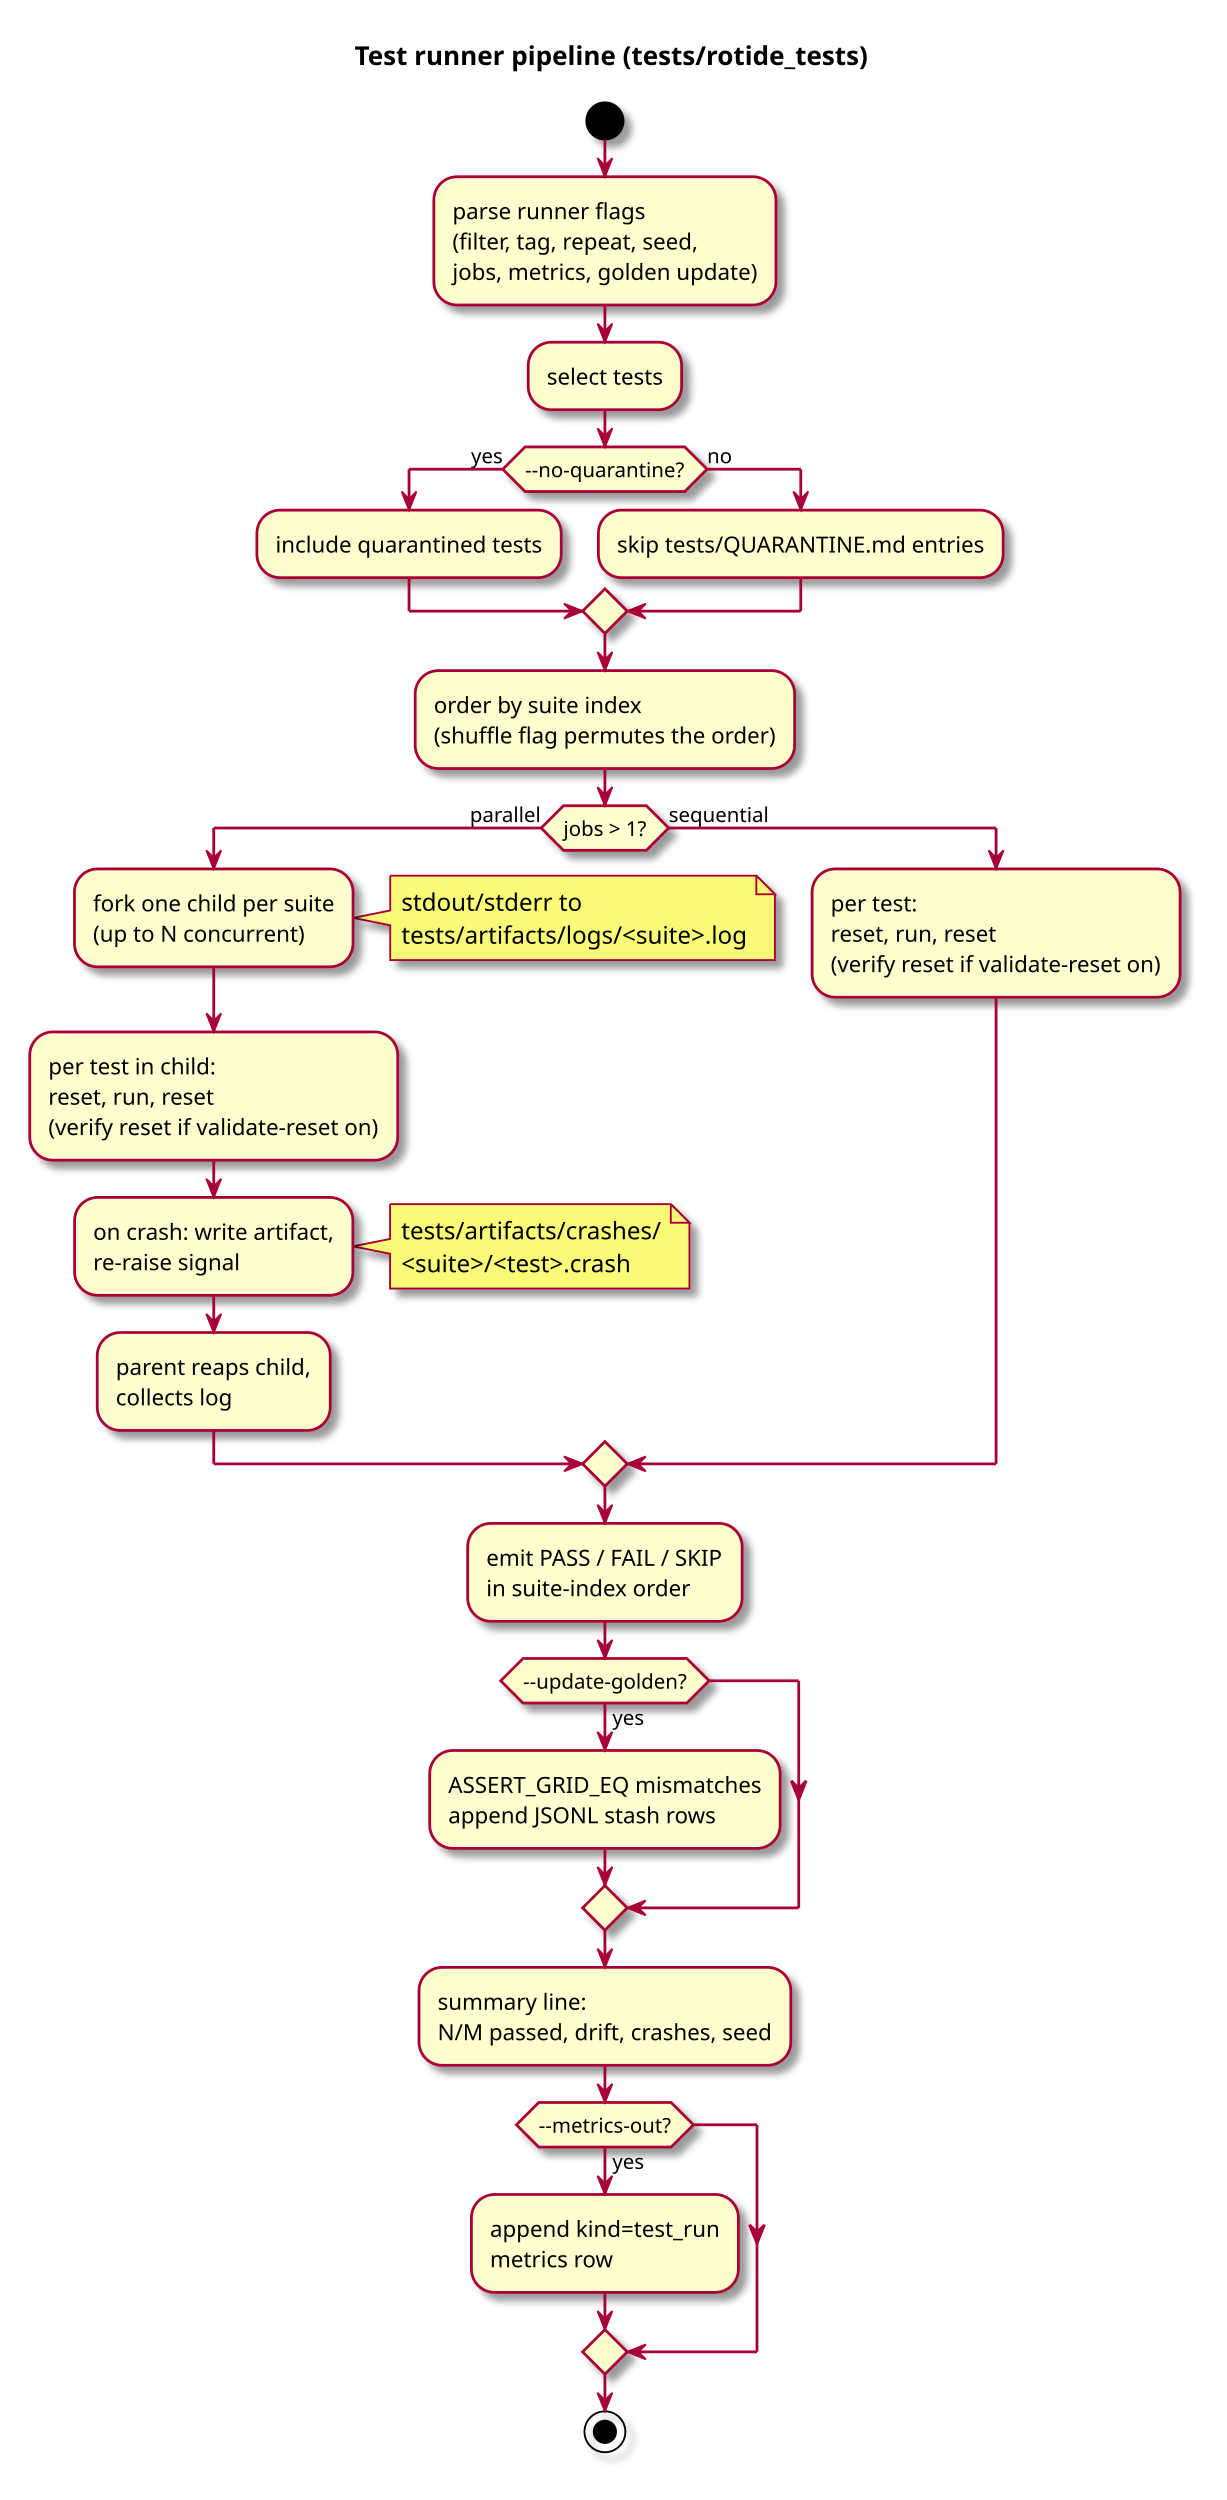
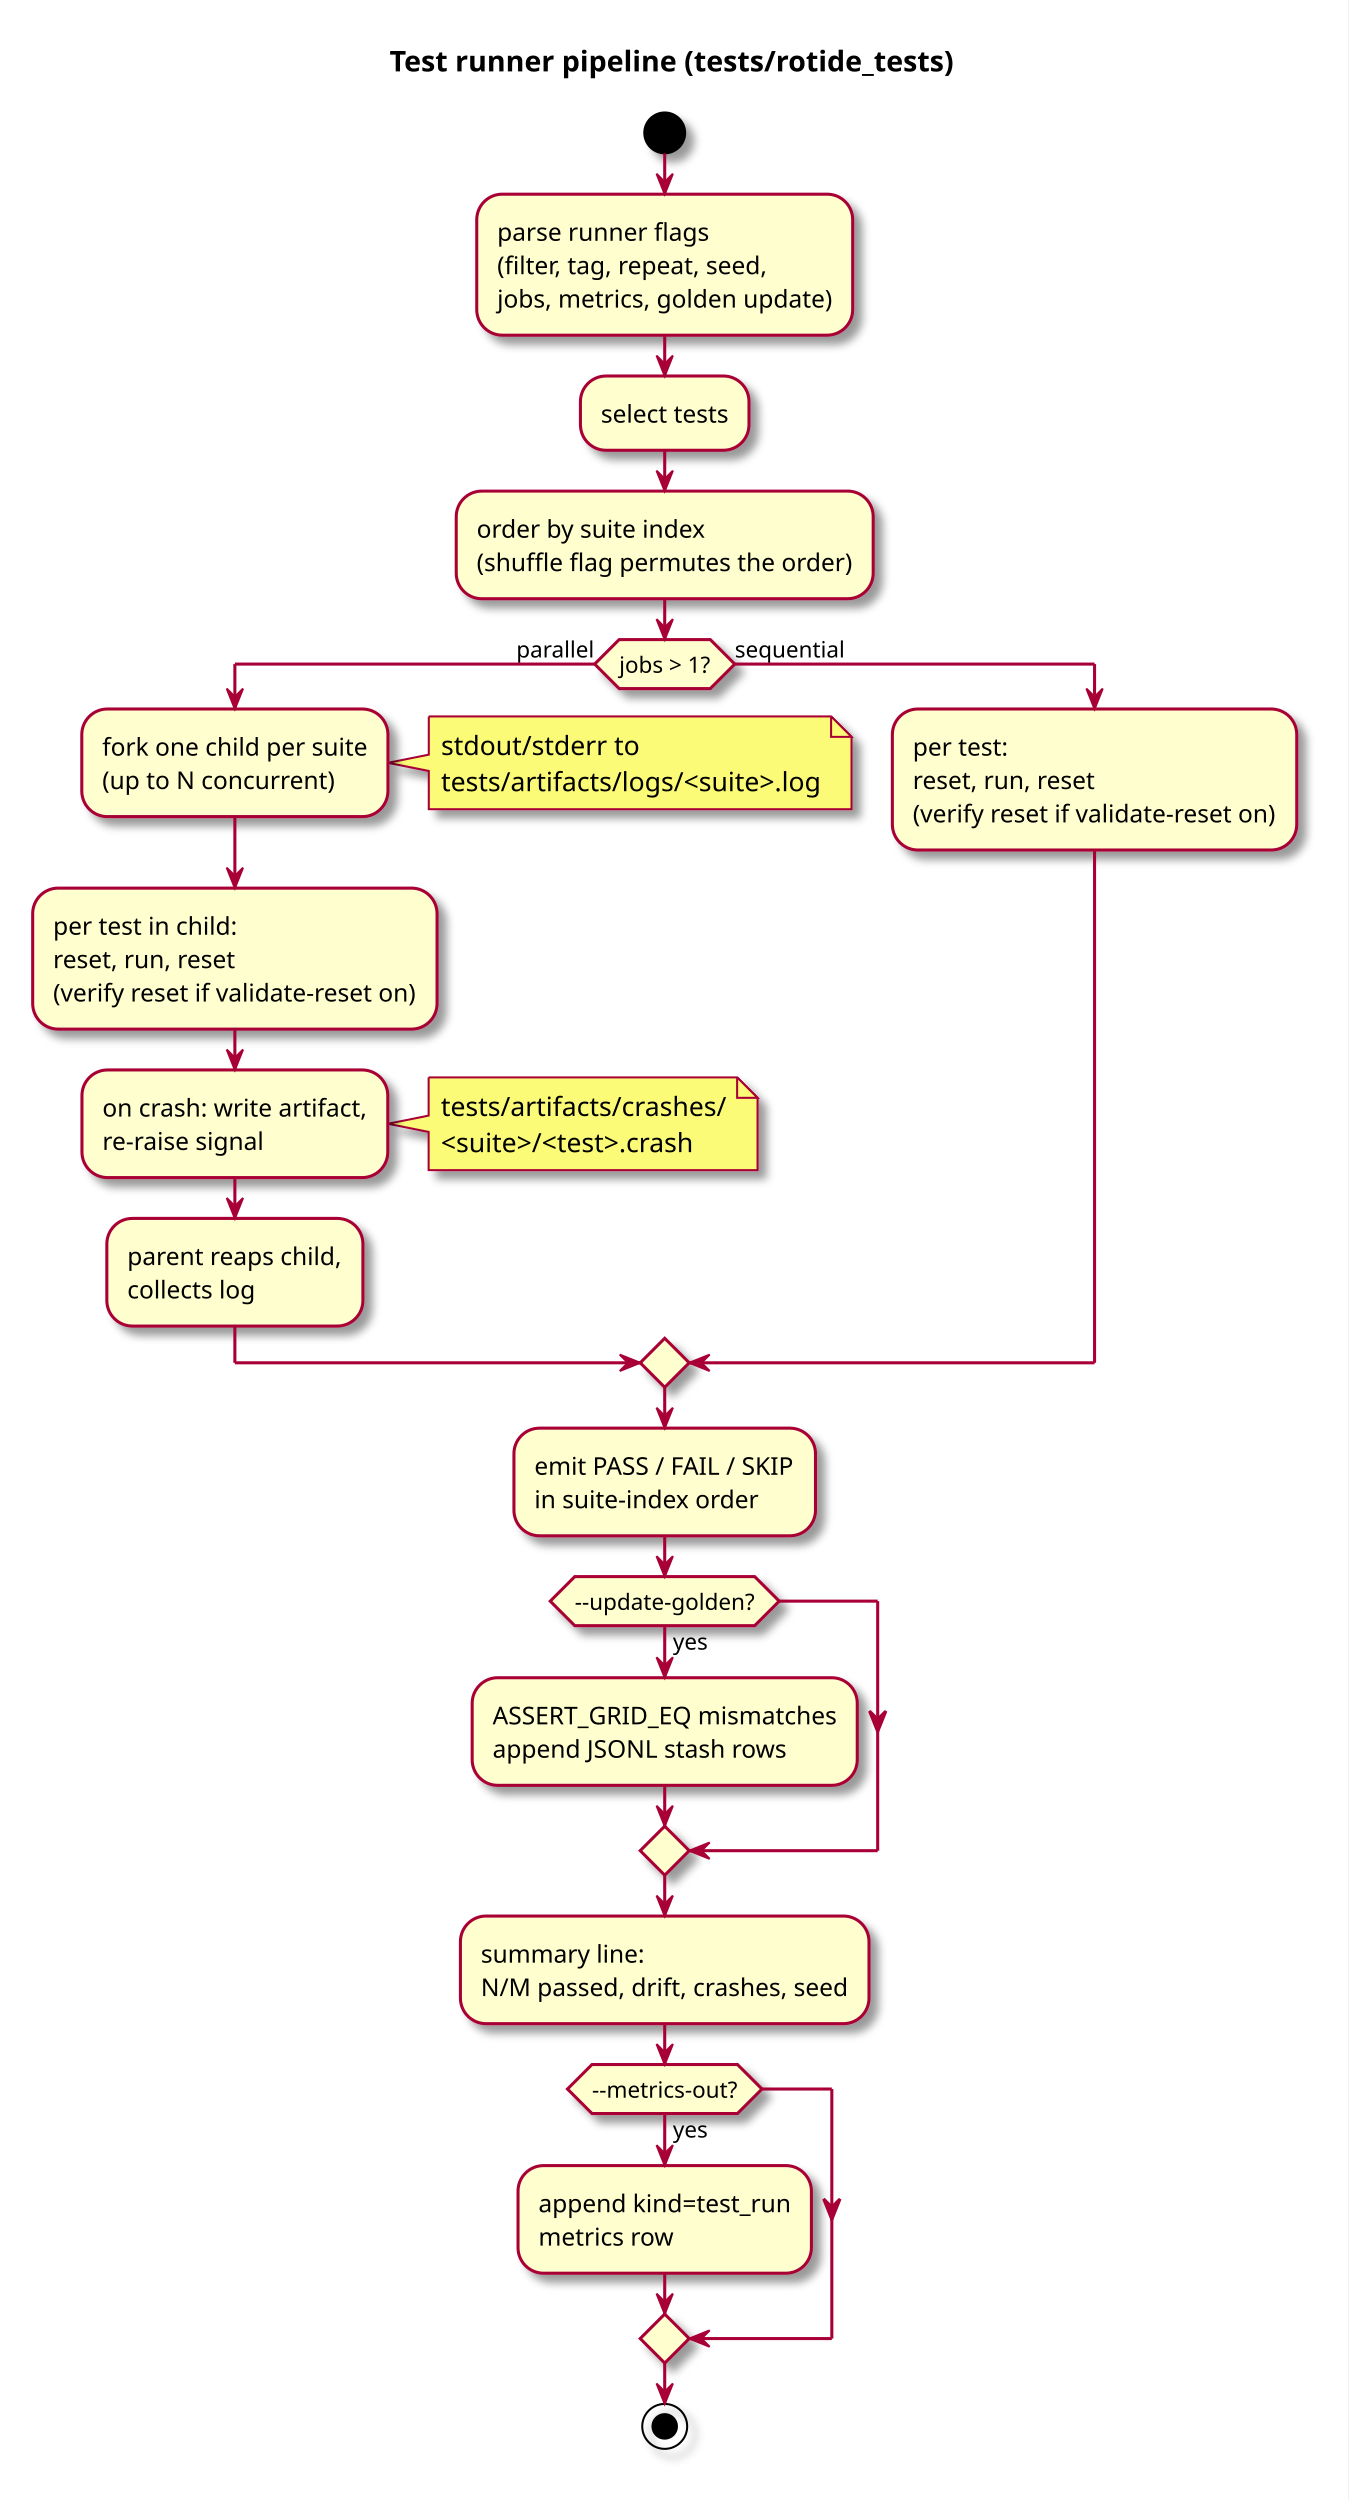
- <svg xmlns="http://www.w3.org/2000/svg" contentStyleType="text/css" data-diagram-type="ACTIVITY" height="1345px" preserveAspectRatio="none" style="width:660px;height:1345px;background:#FFFFFF;" version="1.1" viewBox="0 0 660 1345" width="660px" zoomAndPan="magnify">
+ <svg xmlns="http://www.w3.org/2000/svg" contentStyleType="text/css" data-diagram-type="ACTIVITY" height="1224px" preserveAspectRatio="none" style="width:660px;height:1224px;background:#FFFFFF;" version="1.1" viewBox="0 0 660 1224" width="660px" zoomAndPan="magnify">
  <defs>
-     <filter height="300%" id="fo7b9wwi3ech3" width="300%" x="-1" y="-1">
+     <filter height="300%" id="f101o5ezajvayt" width="300%" x="-1" y="-1">
      <feGaussianBlur result="blurOut" stdDeviation="2" />
      <feColorMatrix in="blurOut" result="blurOut2" type="matrix" values="0 0 0 0 0 0 0 0 0 0 0 0 0 0 0 0 0 0 .4 0" />
      <feOffset dx="4" dy="4" in="blurOut2" result="blurOut3" />
      <feBlend in="SourceGraphic" in2="blurOut3" mode="normal" />
    </filter>
  </defs>
  <rect width="100%" height="100%" fill="#FFFFFF" />
  <g>
    <g class="title" data-source-line="3">
      <text fill="#000000" font-family="sans-serif" font-size="14" font-weight="700" lengthAdjust="spacing" textLength="277.409" x="190.739" y="34.966">Test runner pipeline (tests/rotide_tests)</text>
    </g>
-     <ellipse cx="325.444" cy="65.068" fill="#000000" filter="url(#fo7b9wwi3ech3)" rx="10" ry="10" style="stroke:#000000;stroke-width:1;" />
-     <rect fill="#FEFECE" filter="url(#fo7b9wwi3ech3)" height="69.032" rx="12.5" ry="12.5" style="stroke:#A80036;stroke-width:1.5;" width="184.065" x="233.411" y="95.068" />
+     <ellipse cx="325.444" cy="65.068" fill="#000000" filter="url(#f101o5ezajvayt)" rx="10" ry="10" style="stroke:#000000;stroke-width:1;" />
+     <rect fill="#FEFECE" filter="url(#f101o5ezajvayt)" height="69.032" rx="12.5" ry="12.5" style="stroke:#A80036;stroke-width:1.5;" width="184.065" x="233.411" y="95.068" />
    <text fill="#000000" font-family="sans-serif" font-size="12" lengthAdjust="spacing" textLength="103.837" x="243.411" y="117.896">parse runner flags</text>
    <text fill="#000000" font-family="sans-serif" font-size="12" lengthAdjust="spacing" textLength="134.245" x="243.411" y="134.24">(filter, tag, repeat, seed,</text>
    <text fill="#000000" font-family="sans-serif" font-size="12" lengthAdjust="spacing" textLength="164.065" x="243.411" y="150.584">jobs, metrics, golden update)</text>
-     <rect fill="#FEFECE" filter="url(#fo7b9wwi3ech3)" height="36.344" rx="12.5" ry="12.5" style="stroke:#A80036;stroke-width:1.5;" width="82.52" x="284.184" y="184.1" />
+     <rect fill="#FEFECE" filter="url(#f101o5ezajvayt)" height="36.344" rx="12.5" ry="12.5" style="stroke:#A80036;stroke-width:1.5;" width="82.52" x="284.184" y="184.1" />
    <text fill="#000000" font-family="sans-serif" font-size="12" lengthAdjust="spacing" textLength="62.52" x="294.184" y="206.928">select tests</text>
-     <polygon fill="#FEFECE" filter="url(#fo7b9wwi3ech3)" points="282.489,240.444,368.399,240.444,380.399,252.444,368.399,264.444,282.489,264.444,270.489,252.444,282.489,240.444" style="stroke:#A80036;stroke-width:1.5;" />
-     <text fill="#000000" font-family="sans-serif" font-size="11" lengthAdjust="spacing" textLength="85.909" x="282.489" y="256.712">--no-quarantine?</text>
-     <text fill="#000000" font-family="sans-serif" font-size="11" lengthAdjust="spacing" textLength="17.083" x="253.406" y="249.221">yes</text>
-     <text fill="#000000" font-family="sans-serif" font-size="11" lengthAdjust="spacing" textLength="13.453" x="380.399" y="249.221">no</text>
-     <rect fill="#FEFECE" filter="url(#fo7b9wwi3ech3)" height="36.344" rx="12.5" ry="12.5" style="stroke:#A80036;stroke-width:1.5;" width="163.725" x="138.21" y="274.444" />
-     <text fill="#000000" font-family="sans-serif" font-size="12" lengthAdjust="spacing" textLength="143.725" x="148.21" y="297.272">include quarantined tests</text>
-     <rect fill="#FEFECE" filter="url(#fo7b9wwi3ech3)" height="36.344" rx="12.5" ry="12.5" style="stroke:#A80036;stroke-width:1.5;" width="217.762" x="321.935" y="274.444" />
-     <text fill="#000000" font-family="sans-serif" font-size="12" lengthAdjust="spacing" textLength="197.762" x="331.935" y="297.272">skip tests/QUARANTINE.md entries</text>
-     <polygon fill="#FEFECE" filter="url(#fo7b9wwi3ech3)" points="325.444,316.788,337.444,328.788,325.444,340.788,313.444,328.788,325.444,316.788" style="stroke:#A80036;stroke-width:1.5;" />
-     <rect fill="#FEFECE" filter="url(#fo7b9wwi3ech3)" height="52.688" rx="12.5" ry="12.5" style="stroke:#A80036;stroke-width:1.5;" width="204.141" x="223.373" y="360.788" />
-     <text fill="#000000" font-family="sans-serif" font-size="12" lengthAdjust="spacing" textLength="112.549" x="233.373" y="383.617">order by suite index</text>
-     <text fill="#000000" font-family="sans-serif" font-size="12" lengthAdjust="spacing" textLength="184.141" x="233.373" y="399.961">(shuffle flag permutes the order)</text>
-     <polygon fill="#FEFECE" filter="url(#fo7b9wwi3ech3)" points="303.141,433.477,347.746,433.477,359.746,445.477,347.746,457.477,303.141,457.477,291.141,445.477,303.141,433.477" style="stroke:#A80036;stroke-width:1.5;" />
-     <text fill="#000000" font-family="sans-serif" font-size="11" lengthAdjust="spacing" textLength="44.605" x="303.141" y="449.745">jobs &gt; 1?</text>
-     <text fill="#000000" font-family="sans-serif" font-size="11" lengthAdjust="spacing" textLength="38.368" x="252.774" y="442.254">parallel</text>
-     <text fill="#000000" font-family="sans-serif" font-size="11" lengthAdjust="spacing" textLength="53.856" x="359.746" y="442.254">sequential</text>
-     <path d="M209.937,471.115 L209.937,489.821 L189.937,493.821 L209.937,497.821 L209.937,516.527 A0,0 0 0 0 209.937,516.527 L416.902,516.527 A0,0 0 0 0 416.902,516.527 L416.902,481.115 L406.902,471.115 L209.937,471.115 A0,0 0 0 0 209.937,471.115" fill="#FBFB77" filter="url(#fo7b9wwi3ech3)" style="stroke:#A80036;stroke-width:1;" />
-     <path d="M406.902,471.115 L406.902,481.115 L416.902,481.115 L406.902,471.115" fill="#FBFB77" style="stroke:#A80036;stroke-width:1;" />
-     <text fill="#000000" font-family="sans-serif" font-size="13" lengthAdjust="spacing" textLength="97.266" x="215.937" y="490.012">stdout/stderr to</text>
-     <text fill="#000000" font-family="sans-serif" font-size="13" lengthAdjust="spacing" textLength="185.965" x="215.937" y="507.718">tests/artifacts/logs/&lt;suite&gt;.log</text>
-     <rect fill="#FEFECE" filter="url(#fo7b9wwi3ech3)" height="52.688" rx="12.5" ry="12.5" style="stroke:#A80036;stroke-width:1.5;" width="149.889" x="40.048" y="467.477" />
-     <text fill="#000000" font-family="sans-serif" font-size="12" lengthAdjust="spacing" textLength="129.889" x="50.048" y="490.305">fork one child per suite</text>
-     <text fill="#000000" font-family="sans-serif" font-size="12" lengthAdjust="spacing" textLength="114.109" x="50.048" y="506.649">(up to N concurrent)</text>
-     <rect fill="#FEFECE" filter="url(#fo7b9wwi3ech3)" height="69.032" rx="12.5" ry="12.5" style="stroke:#A80036;stroke-width:1.5;" width="197.985" x="16" y="555.165" />
-     <text fill="#000000" font-family="sans-serif" font-size="12" lengthAdjust="spacing" textLength="90.121" x="26" y="577.993">per test in child:</text>
-     <text fill="#000000" font-family="sans-serif" font-size="12" lengthAdjust="spacing" textLength="89.605" x="26" y="594.337">reset, run, reset</text>
-     <text fill="#000000" font-family="sans-serif" font-size="12" lengthAdjust="spacing" textLength="177.985" x="26" y="610.681">(verify reset if validate-reset on)</text>
-     <path d="M209.859,647.835 L209.859,666.541 L189.859,670.541 L209.859,674.541 L209.859,693.247 A0,0 0 0 0 209.859,693.247 L370.895,693.247 A0,0 0 0 0 370.895,693.247 L370.895,657.835 L360.895,647.835 L209.859,647.835 A0,0 0 0 0 209.859,647.835" fill="#FBFB77" filter="url(#fo7b9wwi3ech3)" style="stroke:#A80036;stroke-width:1;" />
-     <path d="M360.895,647.835 L360.895,657.835 L370.895,657.835 L360.895,647.835" fill="#FBFB77" style="stroke:#A80036;stroke-width:1;" />
-     <text fill="#000000" font-family="sans-serif" font-size="13" lengthAdjust="spacing" textLength="140.036" x="215.859" y="666.732">tests/artifacts/crashes/</text>
-     <text fill="#000000" font-family="sans-serif" font-size="13" lengthAdjust="spacing" textLength="123.812" x="215.859" y="684.438">&lt;suite&gt;/&lt;test&gt;.crash</text>
-     <rect fill="#FEFECE" filter="url(#fo7b9wwi3ech3)" height="52.688" rx="12.5" ry="12.5" style="stroke:#A80036;stroke-width:1.5;" width="149.733" x="40.126" y="644.197" />
-     <text fill="#000000" font-family="sans-serif" font-size="12" lengthAdjust="spacing" textLength="129.733" x="50.126" y="667.025">on crash: write artifact,</text>
-     <text fill="#000000" font-family="sans-serif" font-size="12" lengthAdjust="spacing" textLength="79.477" x="50.126" y="683.37">re-raise signal</text>
-     <rect fill="#FEFECE" filter="url(#fo7b9wwi3ech3)" height="52.688" rx="12.5" ry="12.5" style="stroke:#A80036;stroke-width:1.5;" width="125.373" x="52.306" y="716.885" />
-     <text fill="#000000" font-family="sans-serif" font-size="12" lengthAdjust="spacing" textLength="105.373" x="62.306" y="739.714">parent reaps child,</text>
-     <text fill="#000000" font-family="sans-serif" font-size="12" lengthAdjust="spacing" textLength="62.676" x="62.306" y="756.058">collects log</text>
-     <rect fill="#FEFECE" filter="url(#fo7b9wwi3ech3)" height="69.032" rx="12.5" ry="12.5" style="stroke:#A80036;stroke-width:1.5;" width="197.985" x="436.902" y="467.477" />
-     <text fill="#000000" font-family="sans-serif" font-size="12" lengthAdjust="spacing" textLength="46.62" x="446.902" y="490.305">per test:</text>
-     <text fill="#000000" font-family="sans-serif" font-size="12" lengthAdjust="spacing" textLength="89.605" x="446.902" y="506.649">reset, run, reset</text>
-     <text fill="#000000" font-family="sans-serif" font-size="12" lengthAdjust="spacing" textLength="177.985" x="446.902" y="522.993">(verify reset if validate-reset on)</text>
-     <polygon fill="#FEFECE" filter="url(#fo7b9wwi3ech3)" points="325.444,775.574,337.444,787.574,325.444,799.574,313.444,787.574,325.444,775.574" style="stroke:#A80036;stroke-width:1.5;" />
-     <rect fill="#FEFECE" filter="url(#fo7b9wwi3ech3)" height="52.688" rx="12.5" ry="12.5" style="stroke:#A80036;stroke-width:1.5;" width="147.645" x="251.621" y="819.574" />
-     <text fill="#000000" font-family="sans-serif" font-size="12" lengthAdjust="spacing" textLength="127.645" x="261.621" y="842.402">emit PASS / FAIL / SKIP</text>
-     <text fill="#000000" font-family="sans-serif" font-size="12" lengthAdjust="spacing" textLength="110.305" x="261.621" y="858.746">in suite-index order</text>
-     <rect fill="#FEFECE" filter="url(#fo7b9wwi3ech3)" height="52.688" rx="12.5" ry="12.5" style="stroke:#A80036;stroke-width:1.5;" width="188.541" x="231.173" y="941.753" />
-     <text fill="#000000" font-family="sans-serif" font-size="12" lengthAdjust="spacing" textLength="168.541" x="241.173" y="964.581">ASSERT_GRID_EQ mismatches</text>
-     <text fill="#000000" font-family="sans-serif" font-size="12" lengthAdjust="spacing" textLength="144.433" x="241.173" y="980.925">append JSONL stash rows</text>
-     <polygon fill="#FEFECE" filter="url(#fo7b9wwi3ech3)" points="281.395,892.262,369.493,892.262,381.493,904.262,369.493,916.262,281.395,916.262,269.395,904.262,281.395,892.262" style="stroke:#A80036;stroke-width:1.5;" />
-     <text fill="#000000" font-family="sans-serif" font-size="11" lengthAdjust="spacing" textLength="17.083" x="329.444" y="928.021">yes</text>
-     <text fill="#000000" font-family="sans-serif" font-size="11" lengthAdjust="spacing" textLength="88.098" x="281.395" y="908.53">--update-golden?</text>
-     <polygon fill="#FEFECE" filter="url(#fo7b9wwi3ech3)" points="325.444,1014.441,337.444,1026.441,325.444,1038.441,313.444,1026.441,325.444,1014.441" style="stroke:#A80036;stroke-width:1.5;" />
-     <rect fill="#FEFECE" filter="url(#fo7b9wwi3ech3)" height="52.688" rx="12.5" ry="12.5" style="stroke:#A80036;stroke-width:1.5;" width="200.037" x="225.425" y="1058.441" />
-     <text fill="#000000" font-family="sans-serif" font-size="12" lengthAdjust="spacing" textLength="80.125" x="235.425" y="1081.269">summary line:</text>
-     <text fill="#000000" font-family="sans-serif" font-size="12" lengthAdjust="spacing" textLength="180.037" x="235.425" y="1097.613">N/M passed, drift, crashes, seed</text>
-     <rect fill="#FEFECE" filter="url(#fo7b9wwi3ech3)" height="52.688" rx="12.5" ry="12.5" style="stroke:#A80036;stroke-width:1.5;" width="143.637" x="253.625" y="1180.62" />
-     <text fill="#000000" font-family="sans-serif" font-size="12" lengthAdjust="spacing" textLength="123.637" x="263.625" y="1203.448">append kind=test_run</text>
-     <text fill="#000000" font-family="sans-serif" font-size="12" lengthAdjust="spacing" textLength="66.648" x="263.625" y="1219.793">metrics row</text>
-     <polygon fill="#FEFECE" filter="url(#fo7b9wwi3ech3)" points="289.837,1131.129,361.051,1131.129,373.051,1143.129,361.051,1155.129,289.837,1155.129,277.837,1143.129,289.837,1131.129" style="stroke:#A80036;stroke-width:1.5;" />
-     <text fill="#000000" font-family="sans-serif" font-size="11" lengthAdjust="spacing" textLength="17.083" x="329.444" y="1166.888">yes</text>
-     <text fill="#000000" font-family="sans-serif" font-size="11" lengthAdjust="spacing" textLength="71.213" x="289.837" y="1147.397">--metrics-out?</text>
-     <polygon fill="#FEFECE" filter="url(#fo7b9wwi3ech3)" points="325.444,1253.309,337.444,1265.309,325.444,1277.309,313.444,1265.309,325.444,1253.309" style="stroke:#A80036;stroke-width:1.5;" />
-     <ellipse cx="325.444" cy="1308.309" fill="none" filter="url(#fo7b9wwi3ech3)" rx="11" ry="11" style="stroke:#000000;stroke-width:1;" />
-     <ellipse cx="325.444" cy="1308.309" fill="#000000" rx="6" ry="6" style="stroke:#000000;stroke-width:1;" />
+     <rect fill="#FEFECE" filter="url(#f101o5ezajvayt)" height="52.688" rx="12.5" ry="12.5" style="stroke:#A80036;stroke-width:1.5;" width="204.141" x="223.373" y="240.444" />
+     <text fill="#000000" font-family="sans-serif" font-size="12" lengthAdjust="spacing" textLength="112.549" x="233.373" y="263.272">order by suite index</text>
+     <text fill="#000000" font-family="sans-serif" font-size="12" lengthAdjust="spacing" textLength="184.141" x="233.373" y="279.617">(shuffle flag permutes the order)</text>
+     <polygon fill="#FEFECE" filter="url(#f101o5ezajvayt)" points="303.141,313.133,347.746,313.133,359.746,325.133,347.746,337.133,303.141,337.133,291.141,325.133,303.141,313.133" style="stroke:#A80036;stroke-width:1.5;" />
+     <text fill="#000000" font-family="sans-serif" font-size="11" lengthAdjust="spacing" textLength="44.605" x="303.141" y="329.401">jobs &gt; 1?</text>
+     <text fill="#000000" font-family="sans-serif" font-size="11" lengthAdjust="spacing" textLength="38.368" x="252.774" y="321.91">parallel</text>
+     <text fill="#000000" font-family="sans-serif" font-size="11" lengthAdjust="spacing" textLength="53.856" x="359.746" y="321.91">sequential</text>
+     <path d="M209.937,350.771 L209.937,369.477 L189.937,373.477 L209.937,377.477 L209.937,396.183 A0,0 0 0 0 209.937,396.183 L416.902,396.183 A0,0 0 0 0 416.902,396.183 L416.902,360.771 L406.902,350.771 L209.937,350.771 A0,0 0 0 0 209.937,350.771" fill="#FBFB77" filter="url(#f101o5ezajvayt)" style="stroke:#A80036;stroke-width:1;" />
+     <path d="M406.902,350.771 L406.902,360.771 L416.902,360.771 L406.902,350.771" fill="#FBFB77" style="stroke:#A80036;stroke-width:1;" />
+     <text fill="#000000" font-family="sans-serif" font-size="13" lengthAdjust="spacing" textLength="97.266" x="215.937" y="369.668">stdout/stderr to</text>
+     <text fill="#000000" font-family="sans-serif" font-size="13" lengthAdjust="spacing" textLength="185.965" x="215.937" y="387.374">tests/artifacts/logs/&lt;suite&gt;.log</text>
+     <rect fill="#FEFECE" filter="url(#f101o5ezajvayt)" height="52.688" rx="12.5" ry="12.5" style="stroke:#A80036;stroke-width:1.5;" width="149.889" x="40.048" y="347.133" />
+     <text fill="#000000" font-family="sans-serif" font-size="12" lengthAdjust="spacing" textLength="129.889" x="50.048" y="369.961">fork one child per suite</text>
+     <text fill="#000000" font-family="sans-serif" font-size="12" lengthAdjust="spacing" textLength="114.109" x="50.048" y="386.305">(up to N concurrent)</text>
+     <rect fill="#FEFECE" filter="url(#f101o5ezajvayt)" height="69.032" rx="12.5" ry="12.5" style="stroke:#A80036;stroke-width:1.5;" width="197.985" x="16" y="434.821" />
+     <text fill="#000000" font-family="sans-serif" font-size="12" lengthAdjust="spacing" textLength="90.121" x="26" y="457.649">per test in child:</text>
+     <text fill="#000000" font-family="sans-serif" font-size="12" lengthAdjust="spacing" textLength="89.605" x="26" y="473.993">reset, run, reset</text>
+     <text fill="#000000" font-family="sans-serif" font-size="12" lengthAdjust="spacing" textLength="177.985" x="26" y="490.337">(verify reset if validate-reset on)</text>
+     <path d="M209.859,527.491 L209.859,546.197 L189.859,550.197 L209.859,554.197 L209.859,572.903 A0,0 0 0 0 209.859,572.903 L370.895,572.903 A0,0 0 0 0 370.895,572.903 L370.895,537.491 L360.895,527.491 L209.859,527.491 A0,0 0 0 0 209.859,527.491" fill="#FBFB77" filter="url(#f101o5ezajvayt)" style="stroke:#A80036;stroke-width:1;" />
+     <path d="M360.895,527.491 L360.895,537.491 L370.895,537.491 L360.895,527.491" fill="#FBFB77" style="stroke:#A80036;stroke-width:1;" />
+     <text fill="#000000" font-family="sans-serif" font-size="13" lengthAdjust="spacing" textLength="140.036" x="215.859" y="546.388">tests/artifacts/crashes/</text>
+     <text fill="#000000" font-family="sans-serif" font-size="13" lengthAdjust="spacing" textLength="123.812" x="215.859" y="564.094">&lt;suite&gt;/&lt;test&gt;.crash</text>
+     <rect fill="#FEFECE" filter="url(#f101o5ezajvayt)" height="52.688" rx="12.5" ry="12.5" style="stroke:#A80036;stroke-width:1.5;" width="149.733" x="40.126" y="523.853" />
+     <text fill="#000000" font-family="sans-serif" font-size="12" lengthAdjust="spacing" textLength="129.733" x="50.126" y="546.681">on crash: write artifact,</text>
+     <text fill="#000000" font-family="sans-serif" font-size="12" lengthAdjust="spacing" textLength="79.477" x="50.126" y="563.025">re-raise signal</text>
+     <rect fill="#FEFECE" filter="url(#f101o5ezajvayt)" height="52.688" rx="12.5" ry="12.5" style="stroke:#A80036;stroke-width:1.5;" width="125.373" x="52.306" y="596.541" />
+     <text fill="#000000" font-family="sans-serif" font-size="12" lengthAdjust="spacing" textLength="105.373" x="62.306" y="619.37">parent reaps child,</text>
+     <text fill="#000000" font-family="sans-serif" font-size="12" lengthAdjust="spacing" textLength="62.676" x="62.306" y="635.714">collects log</text>
+     <rect fill="#FEFECE" filter="url(#f101o5ezajvayt)" height="69.032" rx="12.5" ry="12.5" style="stroke:#A80036;stroke-width:1.5;" width="197.985" x="436.902" y="347.133" />
+     <text fill="#000000" font-family="sans-serif" font-size="12" lengthAdjust="spacing" textLength="46.62" x="446.902" y="369.961">per test:</text>
+     <text fill="#000000" font-family="sans-serif" font-size="12" lengthAdjust="spacing" textLength="89.605" x="446.902" y="386.305">reset, run, reset</text>
+     <text fill="#000000" font-family="sans-serif" font-size="12" lengthAdjust="spacing" textLength="177.985" x="446.902" y="402.649">(verify reset if validate-reset on)</text>
+     <polygon fill="#FEFECE" filter="url(#f101o5ezajvayt)" points="325.444,655.23,337.444,667.23,325.444,679.23,313.444,667.23,325.444,655.23" style="stroke:#A80036;stroke-width:1.5;" />
+     <rect fill="#FEFECE" filter="url(#f101o5ezajvayt)" height="52.688" rx="12.5" ry="12.5" style="stroke:#A80036;stroke-width:1.5;" width="147.645" x="251.621" y="699.23" />
+     <text fill="#000000" font-family="sans-serif" font-size="12" lengthAdjust="spacing" textLength="127.645" x="261.621" y="722.058">emit PASS / FAIL / SKIP</text>
+     <text fill="#000000" font-family="sans-serif" font-size="12" lengthAdjust="spacing" textLength="110.305" x="261.621" y="738.402">in suite-index order</text>
+     <rect fill="#FEFECE" filter="url(#f101o5ezajvayt)" height="52.688" rx="12.5" ry="12.5" style="stroke:#A80036;stroke-width:1.5;" width="188.541" x="231.173" y="821.409" />
+     <text fill="#000000" font-family="sans-serif" font-size="12" lengthAdjust="spacing" textLength="168.541" x="241.173" y="844.237">ASSERT_GRID_EQ mismatches</text>
+     <text fill="#000000" font-family="sans-serif" font-size="12" lengthAdjust="spacing" textLength="144.433" x="241.173" y="860.581">append JSONL stash rows</text>
+     <polygon fill="#FEFECE" filter="url(#f101o5ezajvayt)" points="281.395,771.918,369.493,771.918,381.493,783.918,369.493,795.918,281.395,795.918,269.395,783.918,281.395,771.918" style="stroke:#A80036;stroke-width:1.5;" />
+     <text fill="#000000" font-family="sans-serif" font-size="11" lengthAdjust="spacing" textLength="17.083" x="329.444" y="807.677">yes</text>
+     <text fill="#000000" font-family="sans-serif" font-size="11" lengthAdjust="spacing" textLength="88.098" x="281.395" y="788.186">--update-golden?</text>
+     <polygon fill="#FEFECE" filter="url(#f101o5ezajvayt)" points="325.444,894.097,337.444,906.097,325.444,918.097,313.444,906.097,325.444,894.097" style="stroke:#A80036;stroke-width:1.5;" />
+     <rect fill="#FEFECE" filter="url(#f101o5ezajvayt)" height="52.688" rx="12.5" ry="12.5" style="stroke:#A80036;stroke-width:1.5;" width="200.037" x="225.425" y="938.097" />
+     <text fill="#000000" font-family="sans-serif" font-size="12" lengthAdjust="spacing" textLength="80.125" x="235.425" y="960.925">summary line:</text>
+     <text fill="#000000" font-family="sans-serif" font-size="12" lengthAdjust="spacing" textLength="180.037" x="235.425" y="977.269">N/M passed, drift, crashes, seed</text>
+     <rect fill="#FEFECE" filter="url(#f101o5ezajvayt)" height="52.688" rx="12.5" ry="12.5" style="stroke:#A80036;stroke-width:1.5;" width="143.637" x="253.625" y="1060.276" />
+     <text fill="#000000" font-family="sans-serif" font-size="12" lengthAdjust="spacing" textLength="123.637" x="263.625" y="1083.104">append kind=test_run</text>
+     <text fill="#000000" font-family="sans-serif" font-size="12" lengthAdjust="spacing" textLength="66.648" x="263.625" y="1099.448">metrics row</text>
+     <polygon fill="#FEFECE" filter="url(#f101o5ezajvayt)" points="289.837,1010.785,361.051,1010.785,373.051,1022.785,361.051,1034.785,289.837,1034.785,277.837,1022.785,289.837,1010.785" style="stroke:#A80036;stroke-width:1.5;" />
+     <text fill="#000000" font-family="sans-serif" font-size="11" lengthAdjust="spacing" textLength="17.083" x="329.444" y="1046.544">yes</text>
+     <text fill="#000000" font-family="sans-serif" font-size="11" lengthAdjust="spacing" textLength="71.213" x="289.837" y="1027.053">--metrics-out?</text>
+     <polygon fill="#FEFECE" filter="url(#f101o5ezajvayt)" points="325.444,1132.964,337.444,1144.964,325.444,1156.964,313.444,1144.964,325.444,1132.964" style="stroke:#A80036;stroke-width:1.5;" />
+     <ellipse cx="325.444" cy="1187.964" fill="none" filter="url(#f101o5ezajvayt)" rx="11" ry="11" style="stroke:#000000;stroke-width:1;" />
+     <ellipse cx="325.444" cy="1187.964" fill="#000000" rx="6" ry="6" style="stroke:#000000;stroke-width:1;" />
    <line style="stroke:#A80036;stroke-width:1.5;" x1="325.444" x2="325.444" y1="75.068" y2="95.068" />
    <polygon fill="#A80036" points="321.444,85.068,325.444,95.068,329.444,85.068,325.444,89.068" style="stroke:#A80036;stroke-width:1;" />
    <line style="stroke:#A80036;stroke-width:1.5;" x1="325.444" x2="325.444" y1="164.1" y2="184.1" />
    <polygon fill="#A80036" points="321.444,174.1,325.444,184.1,329.444,174.1,325.444,178.1" style="stroke:#A80036;stroke-width:1;" />
-     <line style="stroke:#A80036;stroke-width:1.5;" x1="270.489" x2="220.072" y1="252.444" y2="252.444" />
-     <line style="stroke:#A80036;stroke-width:1.5;" x1="220.072" x2="220.072" y1="252.444" y2="274.444" />
-     <polygon fill="#A80036" points="216.072,264.444,220.072,274.444,224.072,264.444,220.072,268.444" style="stroke:#A80036;stroke-width:1;" />
-     <line style="stroke:#A80036;stroke-width:1.5;" x1="380.399" x2="430.815" y1="252.444" y2="252.444" />
-     <line style="stroke:#A80036;stroke-width:1.5;" x1="430.815" x2="430.815" y1="252.444" y2="274.444" />
-     <polygon fill="#A80036" points="426.815,264.444,430.815,274.444,434.815,264.444,430.815,268.444" style="stroke:#A80036;stroke-width:1;" />
-     <line style="stroke:#A80036;stroke-width:1.5;" x1="220.072" x2="220.072" y1="310.788" y2="328.788" />
-     <line style="stroke:#A80036;stroke-width:1.5;" x1="220.072" x2="313.444" y1="328.788" y2="328.788" />
-     <polygon fill="#A80036" points="303.444,324.788,313.444,328.788,303.444,332.788,307.444,328.788" style="stroke:#A80036;stroke-width:1;" />
-     <line style="stroke:#A80036;stroke-width:1.5;" x1="430.815" x2="430.815" y1="310.788" y2="328.788" />
-     <line style="stroke:#A80036;stroke-width:1.5;" x1="430.815" x2="337.444" y1="328.788" y2="328.788" />
-     <polygon fill="#A80036" points="347.444,324.788,337.444,328.788,347.444,332.788,343.444,328.788" style="stroke:#A80036;stroke-width:1;" />
    <line style="stroke:#A80036;stroke-width:1.5;" x1="325.444" x2="325.444" y1="220.444" y2="240.444" />
    <polygon fill="#A80036" points="321.444,230.444,325.444,240.444,329.444,230.444,325.444,234.444" style="stroke:#A80036;stroke-width:1;" />
-     <line style="stroke:#A80036;stroke-width:1.5;" x1="325.444" x2="325.444" y1="340.788" y2="360.788" />
-     <polygon fill="#A80036" points="321.444,350.788,325.444,360.788,329.444,350.788,325.444,354.788" style="stroke:#A80036;stroke-width:1;" />
-     <line style="stroke:#A80036;stroke-width:1.5;" x1="114.993" x2="114.993" y1="520.165" y2="555.165" />
-     <polygon fill="#A80036" points="110.993,545.165,114.993,555.165,118.993,545.165,114.993,549.165" style="stroke:#A80036;stroke-width:1;" />
-     <line style="stroke:#A80036;stroke-width:1.5;" x1="114.993" x2="114.993" y1="624.197" y2="644.197" />
-     <polygon fill="#A80036" points="110.993,634.197,114.993,644.197,118.993,634.197,114.993,638.197" style="stroke:#A80036;stroke-width:1;" />
-     <line style="stroke:#A80036;stroke-width:1.5;" x1="114.993" x2="114.993" y1="696.885" y2="716.885" />
-     <polygon fill="#A80036" points="110.993,706.885,114.993,716.885,118.993,706.885,114.993,710.885" style="stroke:#A80036;stroke-width:1;" />
-     <line style="stroke:#A80036;stroke-width:1.5;" x1="291.141" x2="114.993" y1="445.477" y2="445.477" />
-     <line style="stroke:#A80036;stroke-width:1.5;" x1="114.993" x2="114.993" y1="445.477" y2="467.477" />
-     <polygon fill="#A80036" points="110.993,457.477,114.993,467.477,118.993,457.477,114.993,461.477" style="stroke:#A80036;stroke-width:1;" />
-     <line style="stroke:#A80036;stroke-width:1.5;" x1="359.746" x2="535.895" y1="445.477" y2="445.477" />
-     <line style="stroke:#A80036;stroke-width:1.5;" x1="535.895" x2="535.895" y1="445.477" y2="467.477" />
-     <polygon fill="#A80036" points="531.895,457.477,535.895,467.477,539.895,457.477,535.895,461.477" style="stroke:#A80036;stroke-width:1;" />
-     <line style="stroke:#A80036;stroke-width:1.5;" x1="114.993" x2="114.993" y1="769.574" y2="787.574" />
-     <line style="stroke:#A80036;stroke-width:1.5;" x1="114.993" x2="313.444" y1="787.574" y2="787.574" />
-     <polygon fill="#A80036" points="303.444,783.574,313.444,787.574,303.444,791.574,307.444,787.574" style="stroke:#A80036;stroke-width:1;" />
-     <line style="stroke:#A80036;stroke-width:1.5;" x1="535.895" x2="535.895" y1="536.509" y2="787.574" />
-     <line style="stroke:#A80036;stroke-width:1.5;" x1="535.895" x2="337.444" y1="787.574" y2="787.574" />
-     <polygon fill="#A80036" points="347.444,783.574,337.444,787.574,347.444,791.574,343.444,787.574" style="stroke:#A80036;stroke-width:1;" />
-     <line style="stroke:#A80036;stroke-width:1.5;" x1="325.444" x2="325.444" y1="413.477" y2="433.477" />
-     <polygon fill="#A80036" points="321.444,423.477,325.444,433.477,329.444,423.477,325.444,427.477" style="stroke:#A80036;stroke-width:1;" />
-     <line style="stroke:#A80036;stroke-width:1.5;" x1="325.444" x2="325.444" y1="799.574" y2="819.574" />
-     <polygon fill="#A80036" points="321.444,809.574,325.444,819.574,329.444,809.574,325.444,813.574" style="stroke:#A80036;stroke-width:1;" />
-     <line style="stroke:#A80036;stroke-width:1.5;" x1="325.444" x2="325.444" y1="916.262" y2="941.753" />
-     <polygon fill="#A80036" points="321.444,931.753,325.444,941.753,329.444,931.753,325.444,935.753" style="stroke:#A80036;stroke-width:1;" />
-     <line style="stroke:#A80036;stroke-width:1.5;" x1="381.493" x2="429.714" y1="904.262" y2="904.262" />
-     <polygon fill="#A80036" points="425.714,958.097,429.714,968.097,433.714,958.097,429.714,962.097" style="stroke:#A80036;stroke-width:1.5;" />
-     <line style="stroke:#A80036;stroke-width:1.5;" x1="429.714" x2="429.714" y1="904.262" y2="1026.441" />
-     <line style="stroke:#A80036;stroke-width:1.5;" x1="429.714" x2="337.444" y1="1026.441" y2="1026.441" />
-     <polygon fill="#A80036" points="347.444,1022.441,337.444,1026.441,347.444,1030.441,343.444,1026.441" style="stroke:#A80036;stroke-width:1;" />
-     <line style="stroke:#A80036;stroke-width:1.5;" x1="325.444" x2="325.444" y1="994.441" y2="1014.441" />
-     <polygon fill="#A80036" points="321.444,1004.441,325.444,1014.441,329.444,1004.441,325.444,1008.441" style="stroke:#A80036;stroke-width:1;" />
-     <line style="stroke:#A80036;stroke-width:1.5;" x1="325.444" x2="325.444" y1="872.262" y2="892.262" />
-     <polygon fill="#A80036" points="321.444,882.262,325.444,892.262,329.444,882.262,325.444,886.262" style="stroke:#A80036;stroke-width:1;" />
-     <line style="stroke:#A80036;stroke-width:1.5;" x1="325.444" x2="325.444" y1="1038.441" y2="1058.441" />
-     <polygon fill="#A80036" points="321.444,1048.441,325.444,1058.441,329.444,1048.441,325.444,1052.441" style="stroke:#A80036;stroke-width:1;" />
-     <line style="stroke:#A80036;stroke-width:1.5;" x1="325.444" x2="325.444" y1="1155.129" y2="1180.62" />
-     <polygon fill="#A80036" points="321.444,1170.62,325.444,1180.62,329.444,1170.62,325.444,1174.62" style="stroke:#A80036;stroke-width:1;" />
-     <line style="stroke:#A80036;stroke-width:1.5;" x1="373.051" x2="407.262" y1="1143.129" y2="1143.129" />
-     <polygon fill="#A80036" points="403.262,1196.964,407.262,1206.964,411.262,1196.964,407.262,1200.964" style="stroke:#A80036;stroke-width:1.5;" />
-     <line style="stroke:#A80036;stroke-width:1.5;" x1="407.262" x2="407.262" y1="1143.129" y2="1265.309" />
-     <line style="stroke:#A80036;stroke-width:1.5;" x1="407.262" x2="337.444" y1="1265.309" y2="1265.309" />
-     <polygon fill="#A80036" points="347.444,1261.309,337.444,1265.309,347.444,1269.309,343.444,1265.309" style="stroke:#A80036;stroke-width:1;" />
-     <line style="stroke:#A80036;stroke-width:1.5;" x1="325.444" x2="325.444" y1="1233.309" y2="1253.309" />
-     <polygon fill="#A80036" points="321.444,1243.309,325.444,1253.309,329.444,1243.309,325.444,1247.309" style="stroke:#A80036;stroke-width:1;" />
-     <line style="stroke:#A80036;stroke-width:1.5;" x1="325.444" x2="325.444" y1="1111.129" y2="1131.129" />
-     <polygon fill="#A80036" points="321.444,1121.129,325.444,1131.129,329.444,1121.129,325.444,1125.129" style="stroke:#A80036;stroke-width:1;" />
-     <line style="stroke:#A80036;stroke-width:1.5;" x1="325.444" x2="325.444" y1="1277.309" y2="1297.309" />
-     <polygon fill="#A80036" points="321.444,1287.309,325.444,1297.309,329.444,1287.309,325.444,1291.309" style="stroke:#A80036;stroke-width:1;" />
+     <line style="stroke:#A80036;stroke-width:1.5;" x1="114.993" x2="114.993" y1="399.821" y2="434.821" />
+     <polygon fill="#A80036" points="110.993,424.821,114.993,434.821,118.993,424.821,114.993,428.821" style="stroke:#A80036;stroke-width:1;" />
+     <line style="stroke:#A80036;stroke-width:1.5;" x1="114.993" x2="114.993" y1="503.853" y2="523.853" />
+     <polygon fill="#A80036" points="110.993,513.853,114.993,523.853,118.993,513.853,114.993,517.853" style="stroke:#A80036;stroke-width:1;" />
+     <line style="stroke:#A80036;stroke-width:1.5;" x1="114.993" x2="114.993" y1="576.541" y2="596.541" />
+     <polygon fill="#A80036" points="110.993,586.541,114.993,596.541,118.993,586.541,114.993,590.541" style="stroke:#A80036;stroke-width:1;" />
+     <line style="stroke:#A80036;stroke-width:1.5;" x1="291.141" x2="114.993" y1="325.133" y2="325.133" />
+     <line style="stroke:#A80036;stroke-width:1.5;" x1="114.993" x2="114.993" y1="325.133" y2="347.133" />
+     <polygon fill="#A80036" points="110.993,337.133,114.993,347.133,118.993,337.133,114.993,341.133" style="stroke:#A80036;stroke-width:1;" />
+     <line style="stroke:#A80036;stroke-width:1.5;" x1="359.746" x2="535.895" y1="325.133" y2="325.133" />
+     <line style="stroke:#A80036;stroke-width:1.5;" x1="535.895" x2="535.895" y1="325.133" y2="347.133" />
+     <polygon fill="#A80036" points="531.895,337.133,535.895,347.133,539.895,337.133,535.895,341.133" style="stroke:#A80036;stroke-width:1;" />
+     <line style="stroke:#A80036;stroke-width:1.5;" x1="114.993" x2="114.993" y1="649.23" y2="667.23" />
+     <line style="stroke:#A80036;stroke-width:1.5;" x1="114.993" x2="313.444" y1="667.23" y2="667.23" />
+     <polygon fill="#A80036" points="303.444,663.23,313.444,667.23,303.444,671.23,307.444,667.23" style="stroke:#A80036;stroke-width:1;" />
+     <line style="stroke:#A80036;stroke-width:1.5;" x1="535.895" x2="535.895" y1="416.165" y2="667.23" />
+     <line style="stroke:#A80036;stroke-width:1.5;" x1="535.895" x2="337.444" y1="667.23" y2="667.23" />
+     <polygon fill="#A80036" points="347.444,663.23,337.444,667.23,347.444,671.23,343.444,667.23" style="stroke:#A80036;stroke-width:1;" />
+     <line style="stroke:#A80036;stroke-width:1.5;" x1="325.444" x2="325.444" y1="293.133" y2="313.133" />
+     <polygon fill="#A80036" points="321.444,303.133,325.444,313.133,329.444,303.133,325.444,307.133" style="stroke:#A80036;stroke-width:1;" />
+     <line style="stroke:#A80036;stroke-width:1.5;" x1="325.444" x2="325.444" y1="679.23" y2="699.23" />
+     <polygon fill="#A80036" points="321.444,689.23,325.444,699.23,329.444,689.23,325.444,693.23" style="stroke:#A80036;stroke-width:1;" />
+     <line style="stroke:#A80036;stroke-width:1.5;" x1="325.444" x2="325.444" y1="795.918" y2="821.409" />
+     <polygon fill="#A80036" points="321.444,811.409,325.444,821.409,329.444,811.409,325.444,815.409" style="stroke:#A80036;stroke-width:1;" />
+     <line style="stroke:#A80036;stroke-width:1.5;" x1="381.493" x2="429.714" y1="783.918" y2="783.918" />
+     <polygon fill="#A80036" points="425.714,837.753,429.714,847.753,433.714,837.753,429.714,841.753" style="stroke:#A80036;stroke-width:1.5;" />
+     <line style="stroke:#A80036;stroke-width:1.5;" x1="429.714" x2="429.714" y1="783.918" y2="906.097" />
+     <line style="stroke:#A80036;stroke-width:1.5;" x1="429.714" x2="337.444" y1="906.097" y2="906.097" />
+     <polygon fill="#A80036" points="347.444,902.097,337.444,906.097,347.444,910.097,343.444,906.097" style="stroke:#A80036;stroke-width:1;" />
+     <line style="stroke:#A80036;stroke-width:1.5;" x1="325.444" x2="325.444" y1="874.097" y2="894.097" />
+     <polygon fill="#A80036" points="321.444,884.097,325.444,894.097,329.444,884.097,325.444,888.097" style="stroke:#A80036;stroke-width:1;" />
+     <line style="stroke:#A80036;stroke-width:1.5;" x1="325.444" x2="325.444" y1="751.918" y2="771.918" />
+     <polygon fill="#A80036" points="321.444,761.918,325.444,771.918,329.444,761.918,325.444,765.918" style="stroke:#A80036;stroke-width:1;" />
+     <line style="stroke:#A80036;stroke-width:1.5;" x1="325.444" x2="325.444" y1="918.097" y2="938.097" />
+     <polygon fill="#A80036" points="321.444,928.097,325.444,938.097,329.444,928.097,325.444,932.097" style="stroke:#A80036;stroke-width:1;" />
+     <line style="stroke:#A80036;stroke-width:1.5;" x1="325.444" x2="325.444" y1="1034.785" y2="1060.276" />
+     <polygon fill="#A80036" points="321.444,1050.276,325.444,1060.276,329.444,1050.276,325.444,1054.276" style="stroke:#A80036;stroke-width:1;" />
+     <line style="stroke:#A80036;stroke-width:1.5;" x1="373.051" x2="407.262" y1="1022.785" y2="1022.785" />
+     <polygon fill="#A80036" points="403.262,1076.62,407.262,1086.62,411.262,1076.62,407.262,1080.62" style="stroke:#A80036;stroke-width:1.5;" />
+     <line style="stroke:#A80036;stroke-width:1.5;" x1="407.262" x2="407.262" y1="1022.785" y2="1144.964" />
+     <line style="stroke:#A80036;stroke-width:1.5;" x1="407.262" x2="337.444" y1="1144.964" y2="1144.964" />
+     <polygon fill="#A80036" points="347.444,1140.964,337.444,1144.964,347.444,1148.964,343.444,1144.964" style="stroke:#A80036;stroke-width:1;" />
+     <line style="stroke:#A80036;stroke-width:1.5;" x1="325.444" x2="325.444" y1="1112.964" y2="1132.964" />
+     <polygon fill="#A80036" points="321.444,1122.964,325.444,1132.964,329.444,1122.964,325.444,1126.964" style="stroke:#A80036;stroke-width:1;" />
+     <line style="stroke:#A80036;stroke-width:1.5;" x1="325.444" x2="325.444" y1="990.785" y2="1010.785" />
+     <polygon fill="#A80036" points="321.444,1000.785,325.444,1010.785,329.444,1000.785,325.444,1004.785" style="stroke:#A80036;stroke-width:1;" />
+     <line style="stroke:#A80036;stroke-width:1.5;" x1="325.444" x2="325.444" y1="1156.964" y2="1176.964" />
+     <polygon fill="#A80036" points="321.444,1166.964,325.444,1176.964,329.444,1166.964,325.444,1170.964" style="stroke:#A80036;stroke-width:1;" />
  </g>
</svg>
